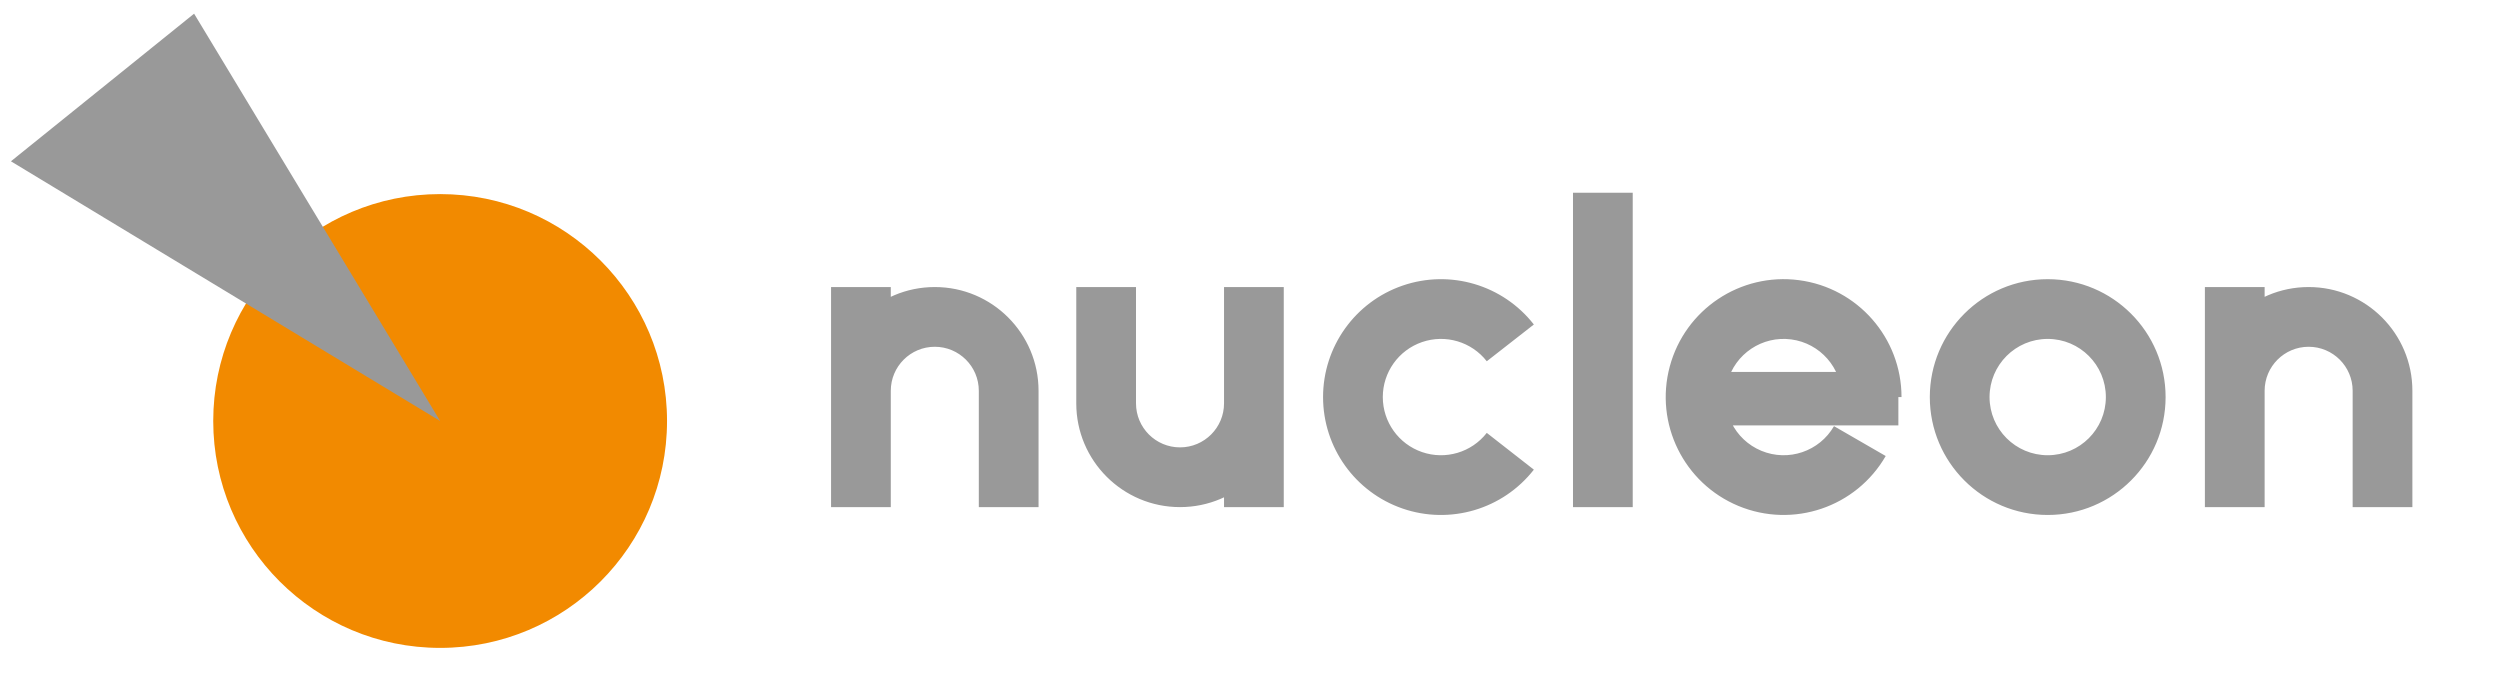
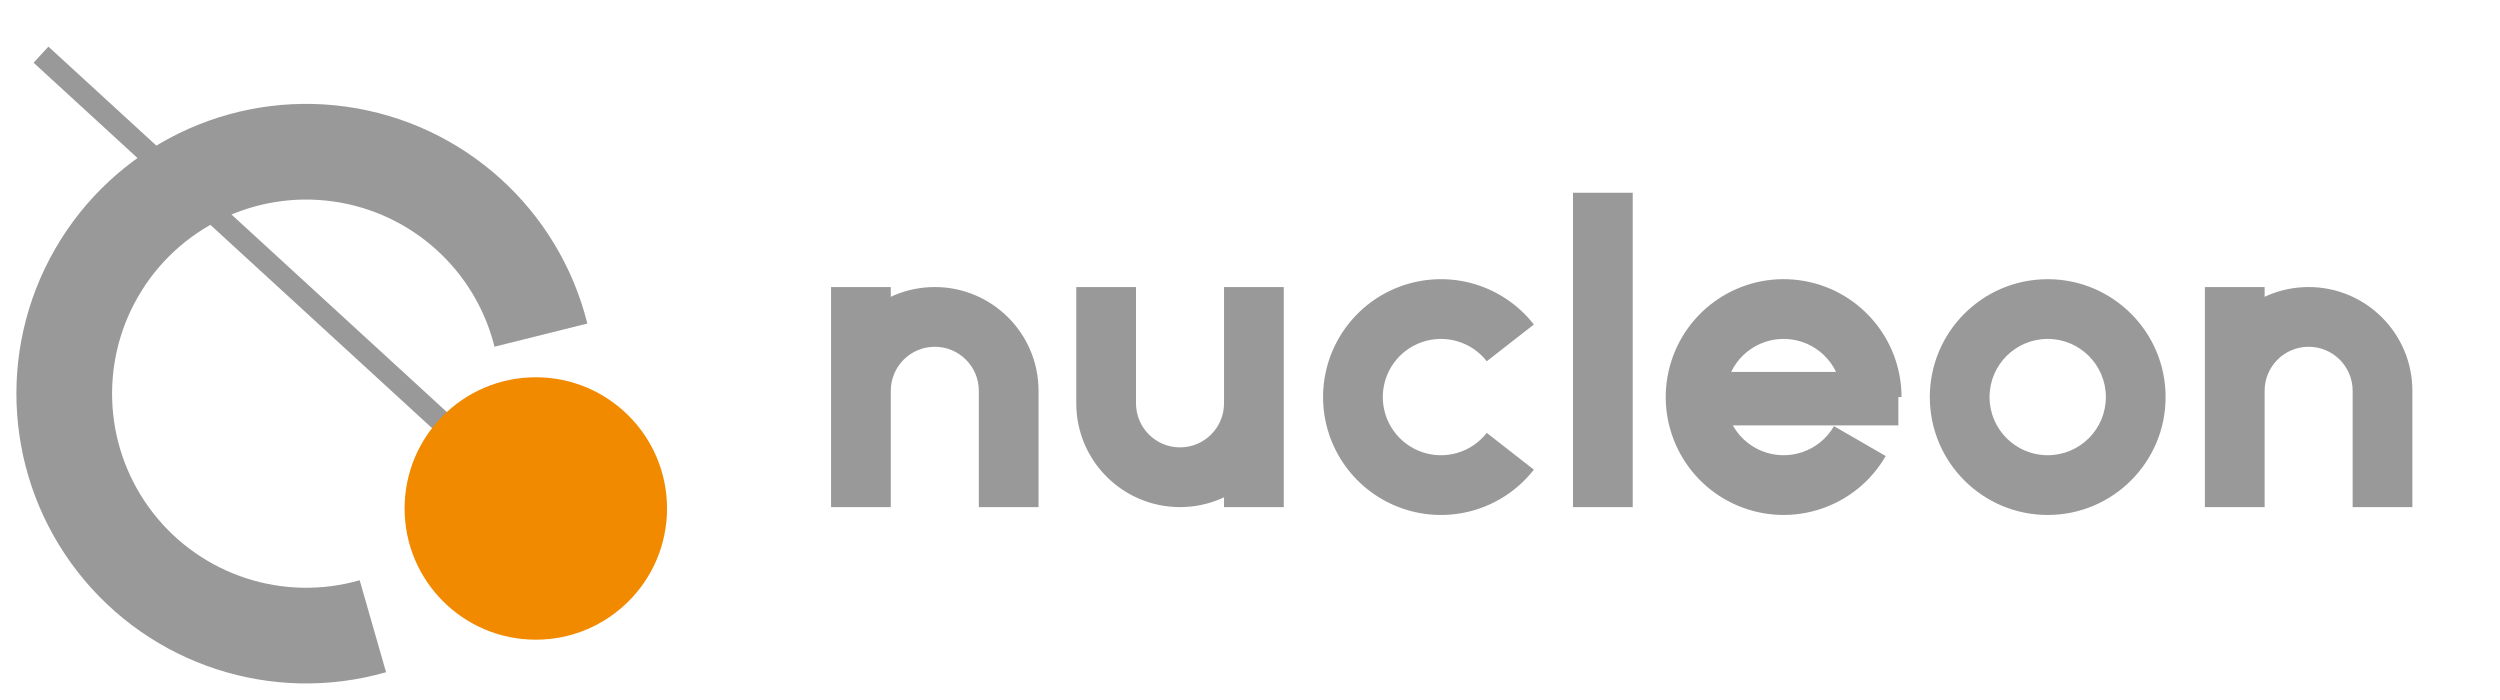
<svg xmlns="http://www.w3.org/2000/svg" viewBox="0 0 1829 512">
  <g id="mark">
-     <path d="M156 308A166 166 0 1 1 488 308A166 166 0 1 1 156 308Z" fill="#f28a00" />
-     <path d="M8 118L142 10L322 308Z" fill="#999999" />
+     <path d="M282.44 491.79A212 212 0 1 1 429.7 236.71L361.78 253.65A142 142 0 1 0 263.14 424.5Z" fill="#999999" />
+     <path d="M397.41 366.1L35.41 34.1L24.59 45.9L386.59 377.9Z" fill="#999999" />
+     <path d="M296 372A96 96 0 1 1 488 372A96 96 0 1 1 296 372Z" fill="#f28a00" />
  </g>
  <g id="wordmark">
    <path d="M608 210L651.7 210L651.7 371L608 371ZM608 285.9A75.9 75.9 0 0 1 759.8 285.9L716.1 285.9A32.2 32.2 0 0 0 651.7 285.9ZM716.1 285.9L759.8 285.9L759.8 371L716.1 371ZM787.4 210L831.1 210L831.1 295.1L787.4 295.1ZM939.2 295.1A75.9 75.9 0 0 1 787.4 295.1L831.1 295.1A32.2 32.2 0 0 0 895.5 295.1ZM895.5 210L939.2 210L939.2 371L895.5 371ZM1122.17 343.6A86.25 86.25 0 1 1 1122.17 237.4L1087.73 264.3A42.55 42.55 0 1 0 1087.73 316.7ZM1150.8 141L1194.5 141L1194.5 371L1150.8 371ZM1379.59 333.62A86.25 86.25 0 1 1 1391.15 290.5L1347.45 290.5A42.55 42.55 0 1 0 1341.75 311.77ZM1262.35 272.1L1388.85 272.1L1388.85 311.2L1262.35 311.2ZM1411.85 290.5A86.25 86.25 0 1 1 1584.35 290.5A86.25 86.25 0 1 1 1411.85 290.5ZM1455.55 290.5A42.55 42.55 0 1 0 1540.65 290.5A42.55 42.55 0 1 0 1455.55 290.5ZM1613.1 210L1656.8 210L1656.8 371L1613.1 371ZM1613.1 285.9A75.9 75.9 0 0 1 1764.9 285.9L1721.2 285.9A32.2 32.2 0 0 0 1656.8 285.9ZM1721.2 285.9L1764.9 285.9L1764.9 371L1721.2 371Z" fill="#999999" />
  </g>
</svg>
